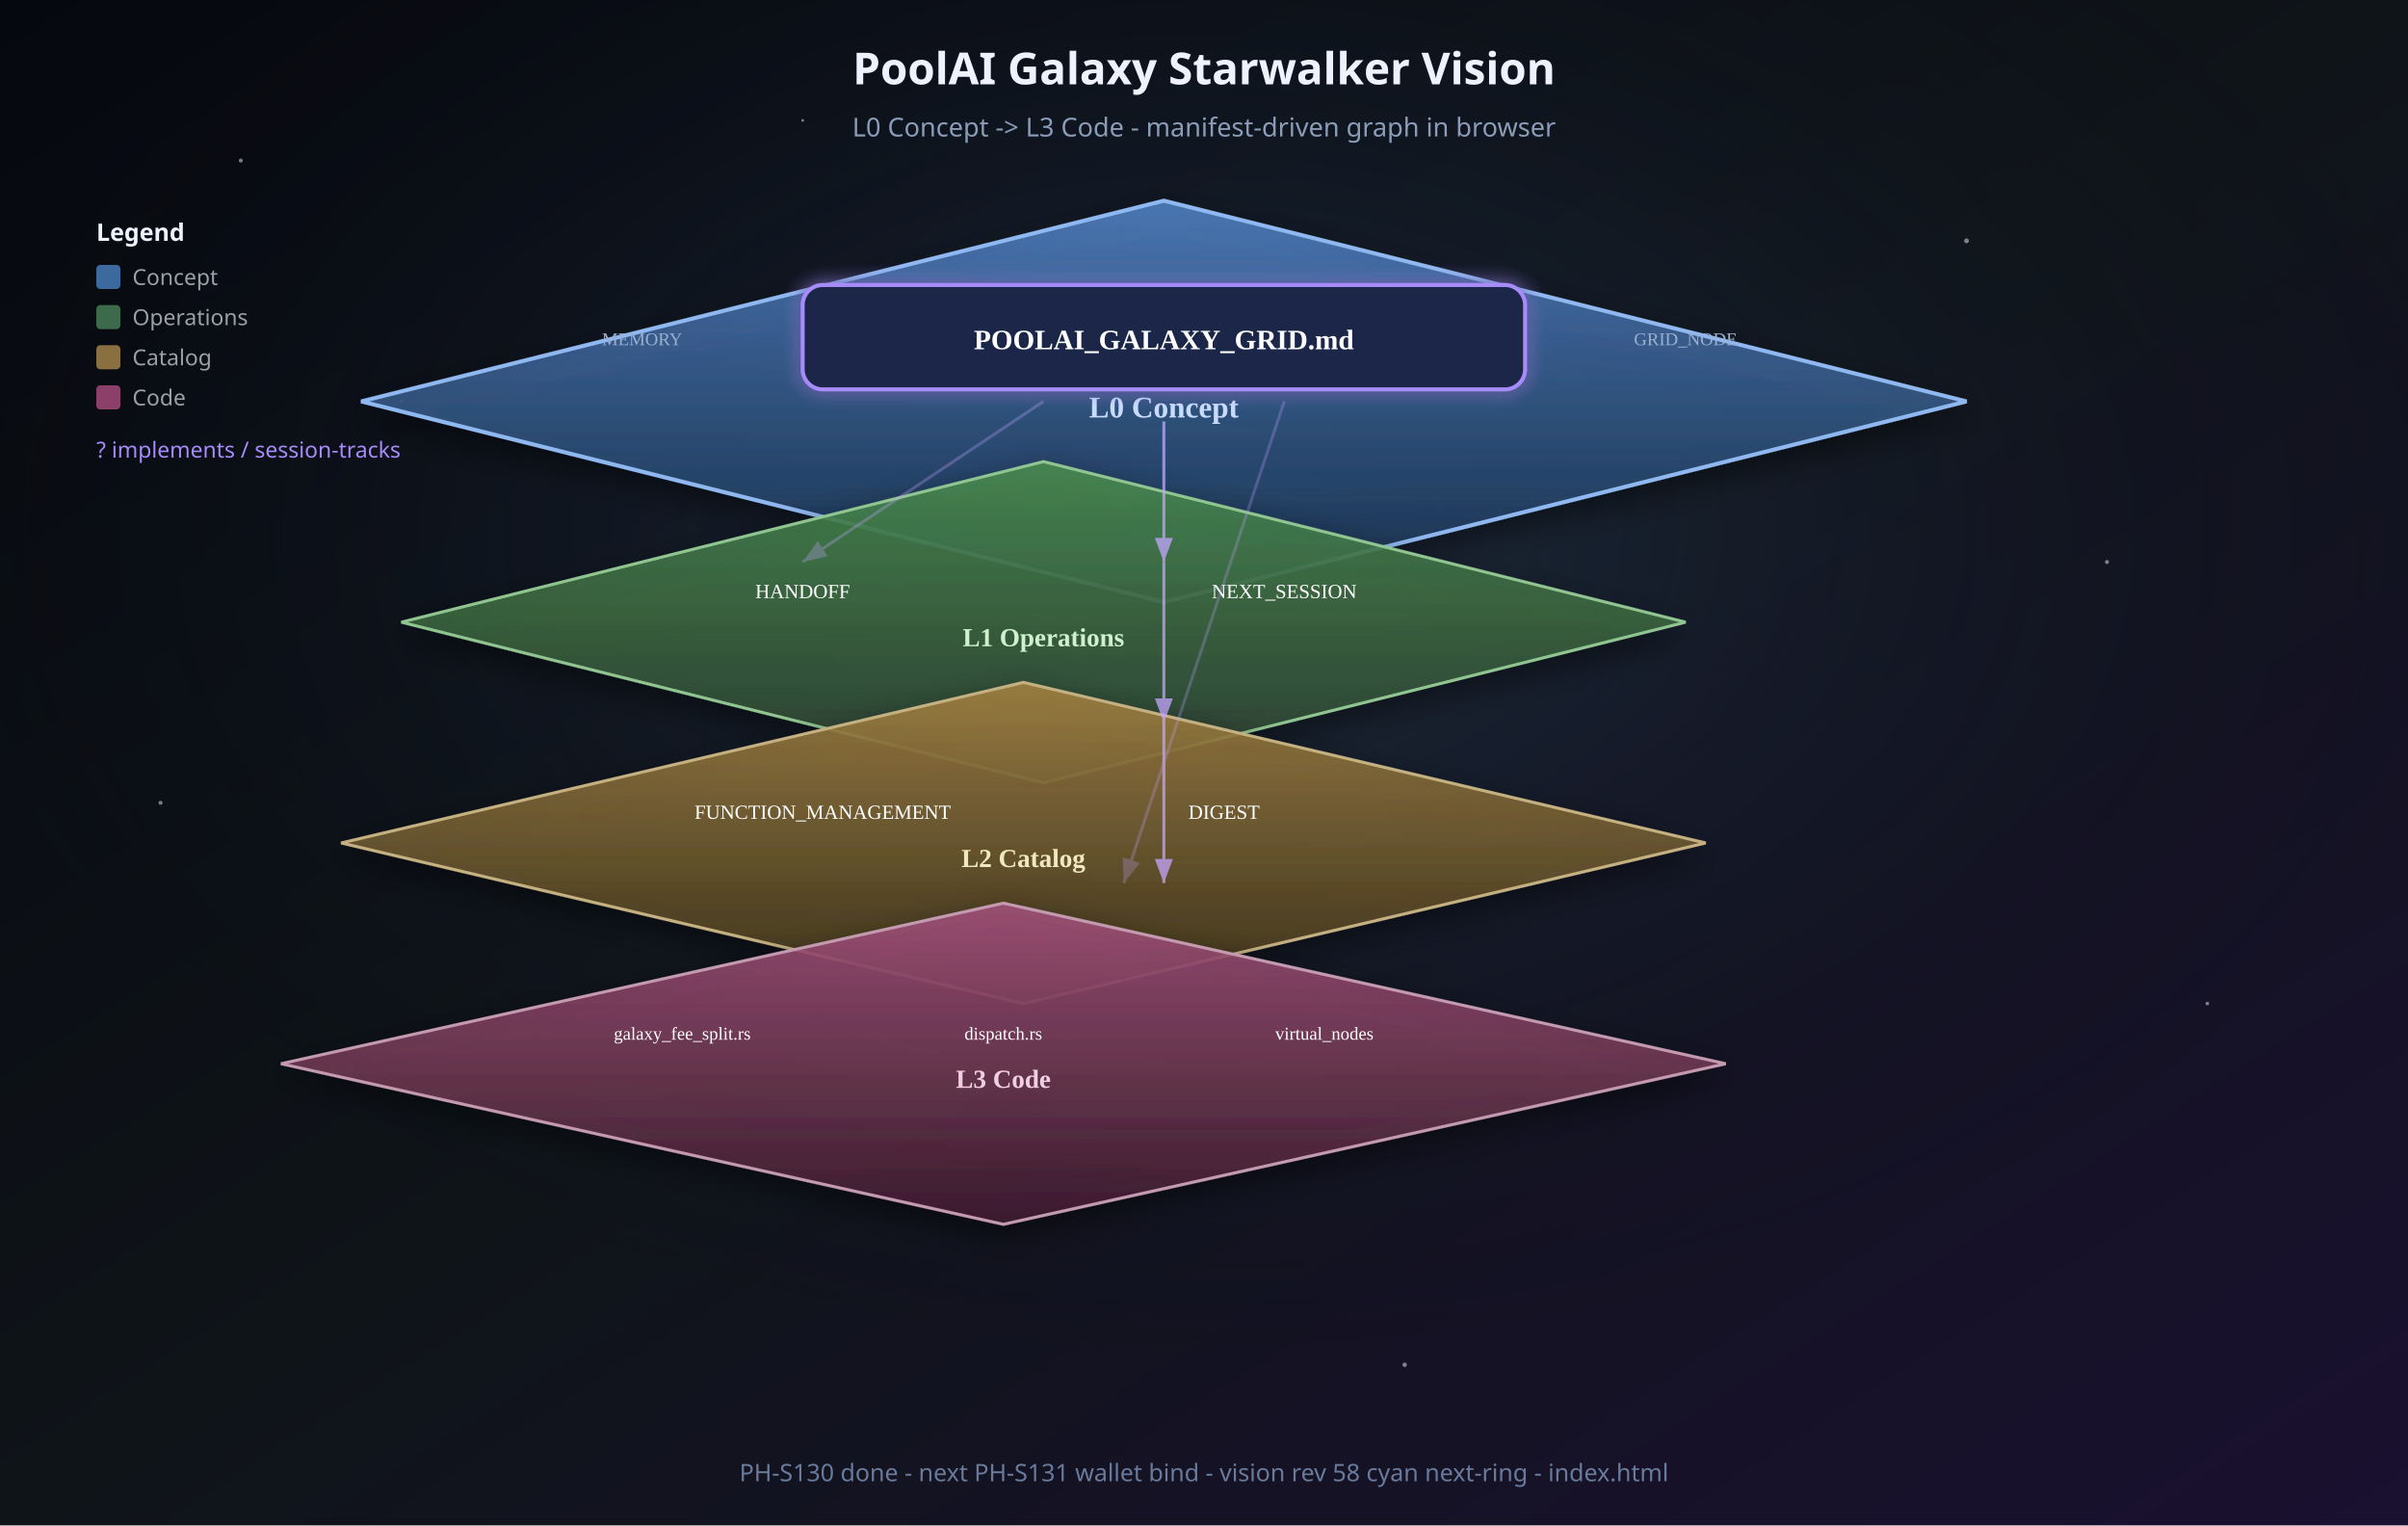
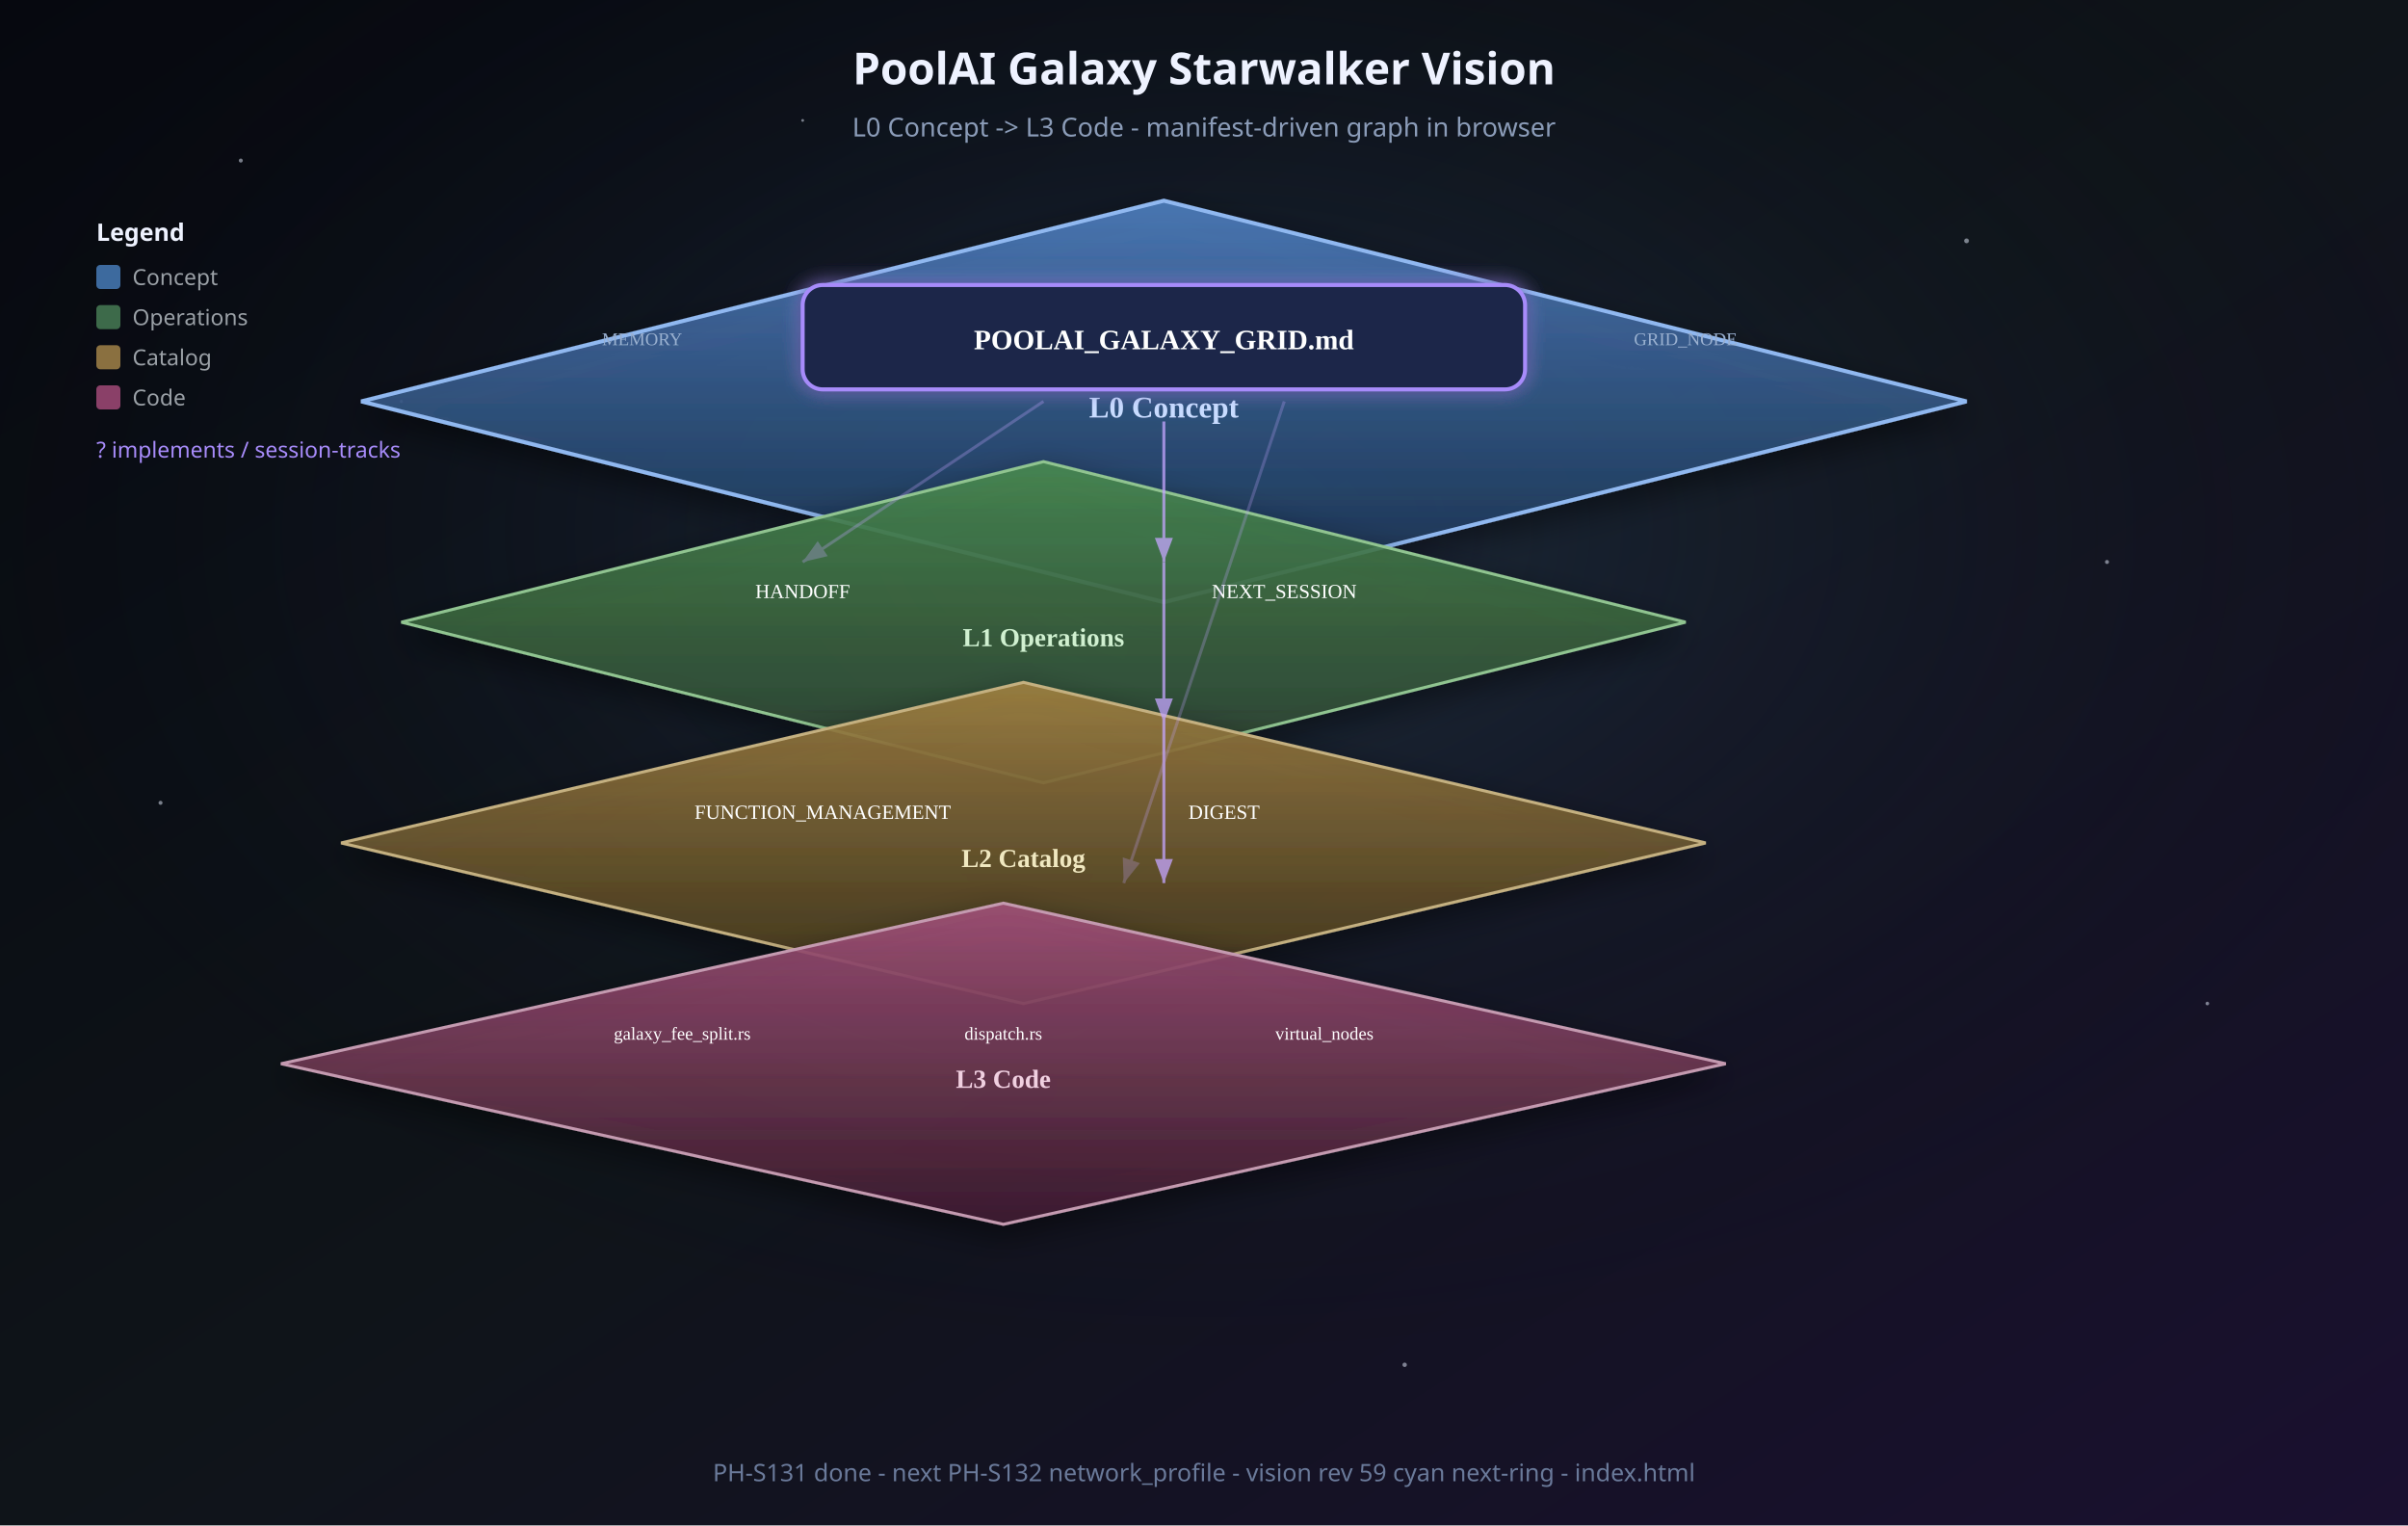
<svg xmlns="http://www.w3.org/2000/svg" viewBox="0 0 1200 760" role="img" aria-labelledby="title desc">
  <defs>
    <linearGradient id="bg" x1="0%" y1="0%" x2="100%" y2="100%">
      <stop offset="0%" stop-color="#06080f" />
      <stop offset="50%" stop-color="#0f1419" />
      <stop offset="100%" stop-color="#1a1030" />
    </linearGradient>
    <radialGradient id="nebula" cx="50%" cy="35%" r="55%">
      <stop offset="0%" stop-color="#3d5a8a" stop-opacity="0.35" />
      <stop offset="100%" stop-color="#06080f" stop-opacity="0" />
    </radialGradient>
    <linearGradient id="planeL0" x1="0%" y1="0%" x2="0%" y2="100%">
      <stop offset="0%" stop-color="#4a7ab8" stop-opacity="0.95" />
      <stop offset="100%" stop-color="#1e3350" stop-opacity="0.85" />
    </linearGradient>
    <linearGradient id="planeL1" x1="0%" y1="0%" x2="0%" y2="100%">
      <stop offset="0%" stop-color="#4a8a50" stop-opacity="0.9" />
      <stop offset="100%" stop-color="#2a4030" stop-opacity="0.85" />
    </linearGradient>
    <linearGradient id="planeL2" x1="0%" y1="0%" x2="0%" y2="100%">
      <stop offset="0%" stop-color="#a08040" stop-opacity="0.9" />
      <stop offset="100%" stop-color="#403520" stop-opacity="0.85" />
    </linearGradient>
    <linearGradient id="planeL3" x1="0%" y1="0%" x2="0%" y2="100%">
      <stop offset="0%" stop-color="#a05078" stop-opacity="0.9" />
      <stop offset="100%" stop-color="#402030" stop-opacity="0.85" />
    </linearGradient>
    <filter id="shadow" x="-30%" y="-30%" width="160%" height="160%">
      <feDropShadow dx="0" dy="6" stdDeviation="8" flood-color="#000" flood-opacity="0.5" />
    </filter>
    <filter id="glow" x="-50%" y="-50%" width="200%" height="200%">
      <feGaussianBlur stdDeviation="4" result="b" />
      <feMerge>
        <feMergeNode in="b" />
        <feMergeNode in="SourceGraphic" />
      </feMerge>
    </filter>
    <marker id="arrow" markerWidth="10" markerHeight="10" refX="8" refY="3" orient="auto">
      <path d="M0,0 L8,3 L0,6 Z" fill="#c4a5ff" />
    </marker>
  </defs>
  <rect width="1200" height="760" fill="url(#bg)" />
  <rect width="1200" height="760" fill="url(#nebula)" />
  <g fill="#e8f0ff" opacity="0.5">
    <circle cx="120" cy="80" r="1" />
    <circle cx="980" cy="120" r="1.2" />
    <circle cx="200" cy="200" r="0.8" />
    <circle cx="1050" cy="280" r="1" />
    <circle cx="80" cy="400" r="1" />
    <circle cx="1100" cy="500" r="0.9" />
    <circle cx="400" cy="60" r="0.7" />
    <circle cx="700" cy="680" r="1.1" />
  </g>
  <text x="600" y="42" text-anchor="middle" fill="#eef2ff" font-family="Segoe UI, system-ui, sans-serif" font-size="22" font-weight="600">PoolAI Galaxy Starwalker Vision</text>
  <text x="600" y="68" text-anchor="middle" fill="#8b9cb8" font-family="Segoe UI, system-ui, sans-serif" font-size="13">L0 Concept -&gt; L3 Code - manifest-driven graph in browser</text>
  <g transform="translate(180, 100)" filter="url(#shadow)">
    <path d="M0 100 L400 0 L800 100 L400 200 Z" fill="url(#planeL0)" stroke="#90b8f0" stroke-width="2" />
    <text x="400" y="108" text-anchor="middle" fill="#c8dcff" font-size="15" font-weight="700">L0 Concept</text>
    <g filter="url(#glow)">
      <rect x="220" y="42" width="360" height="52" rx="10" fill="#1a2848" stroke="#a78bfa" stroke-width="2" />
      <text x="400" y="74" text-anchor="middle" fill="#fff" font-size="14" font-weight="700">POOLAI_GALAXY_GRID.md</text>
    </g>
    <text x="140" y="72" text-anchor="middle" fill="#9ab0d0" font-size="9">MEMORY</text>
    <text x="660" y="72" text-anchor="middle" fill="#9ab0d0" font-size="9">GRID_NODE</text>
  </g>
  <g transform="translate(200, 230)" filter="url(#shadow)">
    <path d="M0 80 L320 0 L640 80 L320 160 Z" fill="url(#planeL1)" stroke="#90c490" stroke-width="1.5" />
    <text x="320" y="92" text-anchor="middle" fill="#d0f0d0" font-size="13" font-weight="600">L1 Operations</text>
    <text x="200" y="68" text-anchor="middle" fill="#fff" font-size="10">HANDOFF</text>
    <text x="440" y="68" text-anchor="middle" fill="#fff" font-size="10">NEXT_SESSION</text>
  </g>
  <g transform="translate(170, 340)" filter="url(#shadow)">
    <path d="M0 80 L340 0 L680 80 L340 160 Z" fill="url(#planeL2)" stroke="#c4b080" stroke-width="1.5" />
    <text x="340" y="92" text-anchor="middle" fill="#f0e8c0" font-size="13" font-weight="600">L2 Catalog</text>
    <text x="240" y="68" text-anchor="middle" fill="#fff" font-size="10">FUNCTION_MANAGEMENT</text>
    <text x="440" y="68" text-anchor="middle" fill="#fff" font-size="10">DIGEST</text>
  </g>
  <g transform="translate(140, 450)" filter="url(#shadow)">
    <path d="M0 80 L360 0 L720 80 L360 160 Z" fill="url(#planeL3)" stroke="#c49ab0" stroke-width="1.5" />
    <text x="360" y="92" text-anchor="middle" fill="#f0d0e0" font-size="13" font-weight="600">L3 Code</text>
    <text x="200" y="68" text-anchor="middle" fill="#fff" font-size="9">galaxy_fee_split.rs</text>
    <text x="360" y="68" text-anchor="middle" fill="#fff" font-size="9">dispatch.rs</text>
    <text x="520" y="68" text-anchor="middle" fill="#fff" font-size="9">virtual_nodes</text>
  </g>
  <g fill="none" stroke="#c4a5ff" stroke-width="1.5" marker-end="url(#arrow)" opacity="0.75">
    <path d="M580 210 L580 280" />
    <path d="M580 280 L580 360" />
    <path d="M580 360 L580 440" />
    <path d="M520 200 L400 280" opacity="0.4" />
    <path d="M640 200 L560 440" opacity="0.35" />
  </g>
  <g transform="translate(48, 120)" font-family="Segoe UI, system-ui, sans-serif" font-size="11">
    <text x="0" y="0" fill="#eef2ff" font-weight="600" font-size="12">Legend</text>
    <rect x="0" y="12" width="12" height="12" rx="2" fill="#3d6a9e" />
    <text x="18" y="22" fill="#9aa0a6">Concept</text>
    <rect x="0" y="32" width="12" height="12" rx="2" fill="#3d6a4a" />
    <text x="18" y="42" fill="#9aa0a6">Operations</text>
    <rect x="0" y="52" width="12" height="12" rx="2" fill="#8a7040" />
    <text x="18" y="62" fill="#9aa0a6">Catalog</text>
    <rect x="0" y="72" width="12" height="12" rx="2" fill="#8a4068" />
    <text x="18" y="82" fill="#9aa0a6">Code</text>
    <text x="0" y="108" fill="#a78bfa">? implements / session-tracks</text>
  </g>
-   <text x="600" y="738" text-anchor="middle" fill="#6a7a9a" font-family="Segoe UI, system-ui, sans-serif" font-size="12">PH-S130 done - next PH-S131 wallet bind - vision rev 58 cyan next-ring - index.html</text>
+   <text x="600" y="738" text-anchor="middle" fill="#6a7a9a" font-family="Segoe UI, system-ui, sans-serif" font-size="12">PH-S131 done - next PH-S132 network_profile - vision rev 59 cyan next-ring - index.html</text>
</svg>
